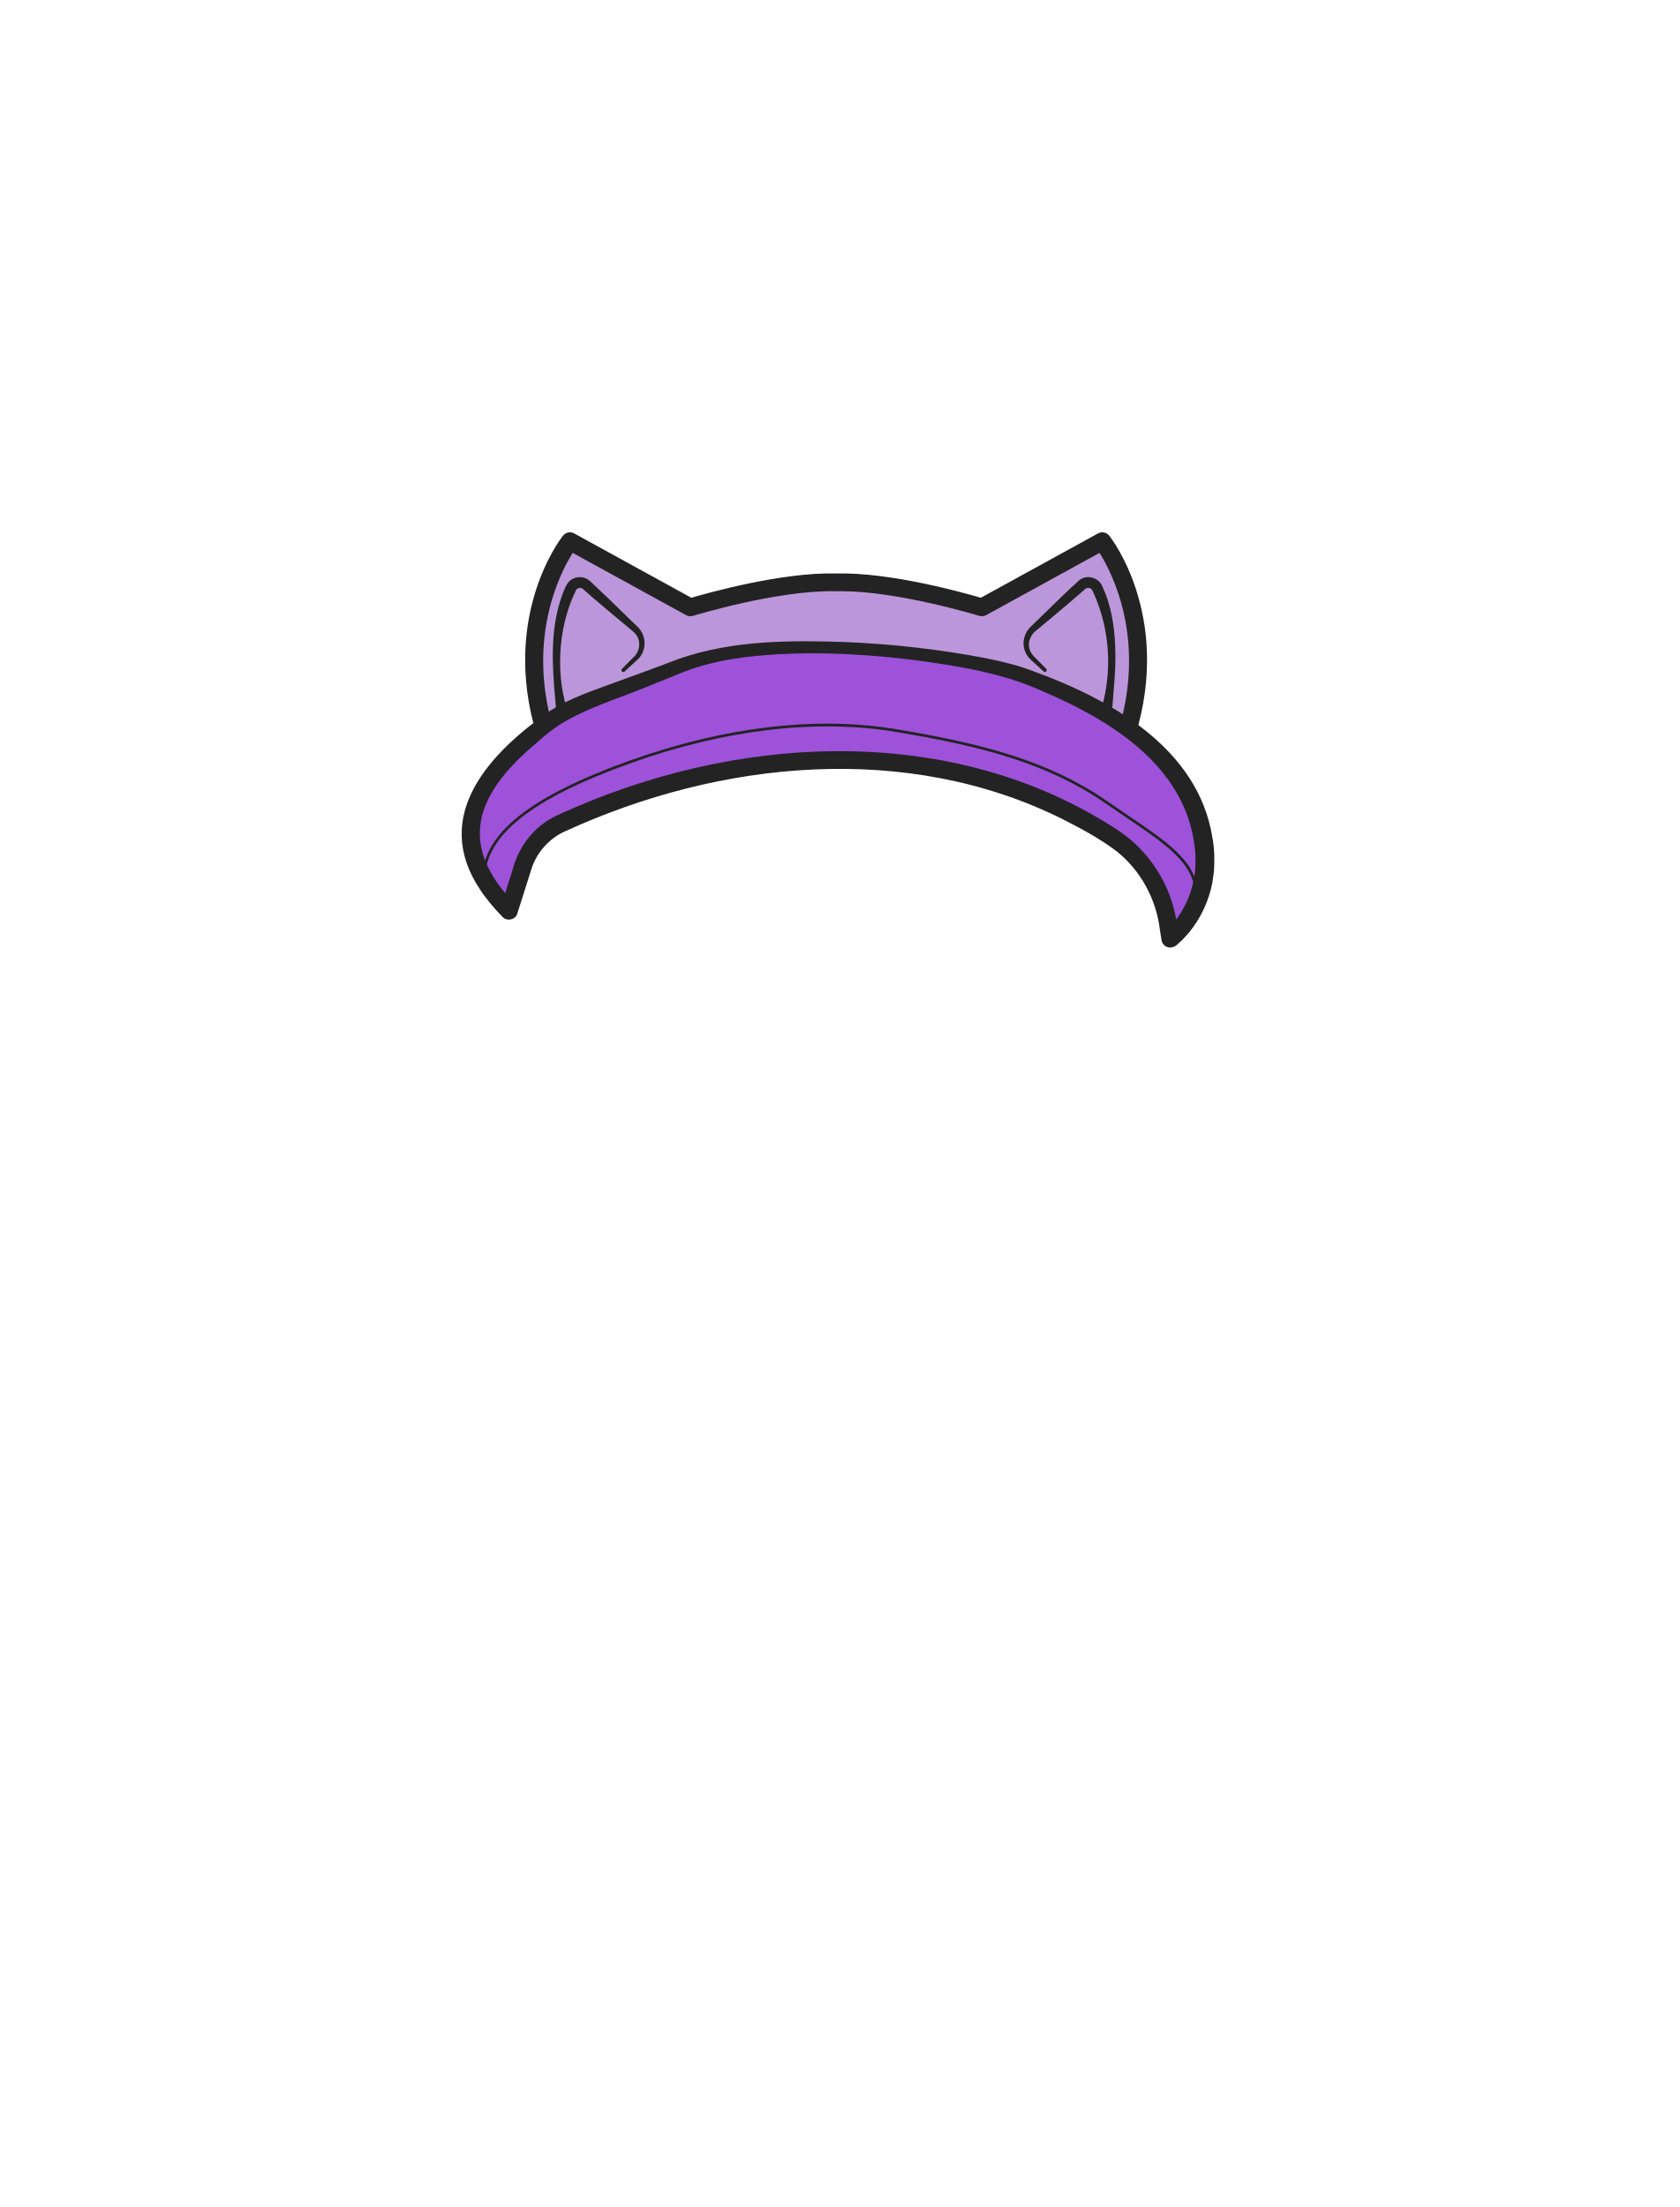
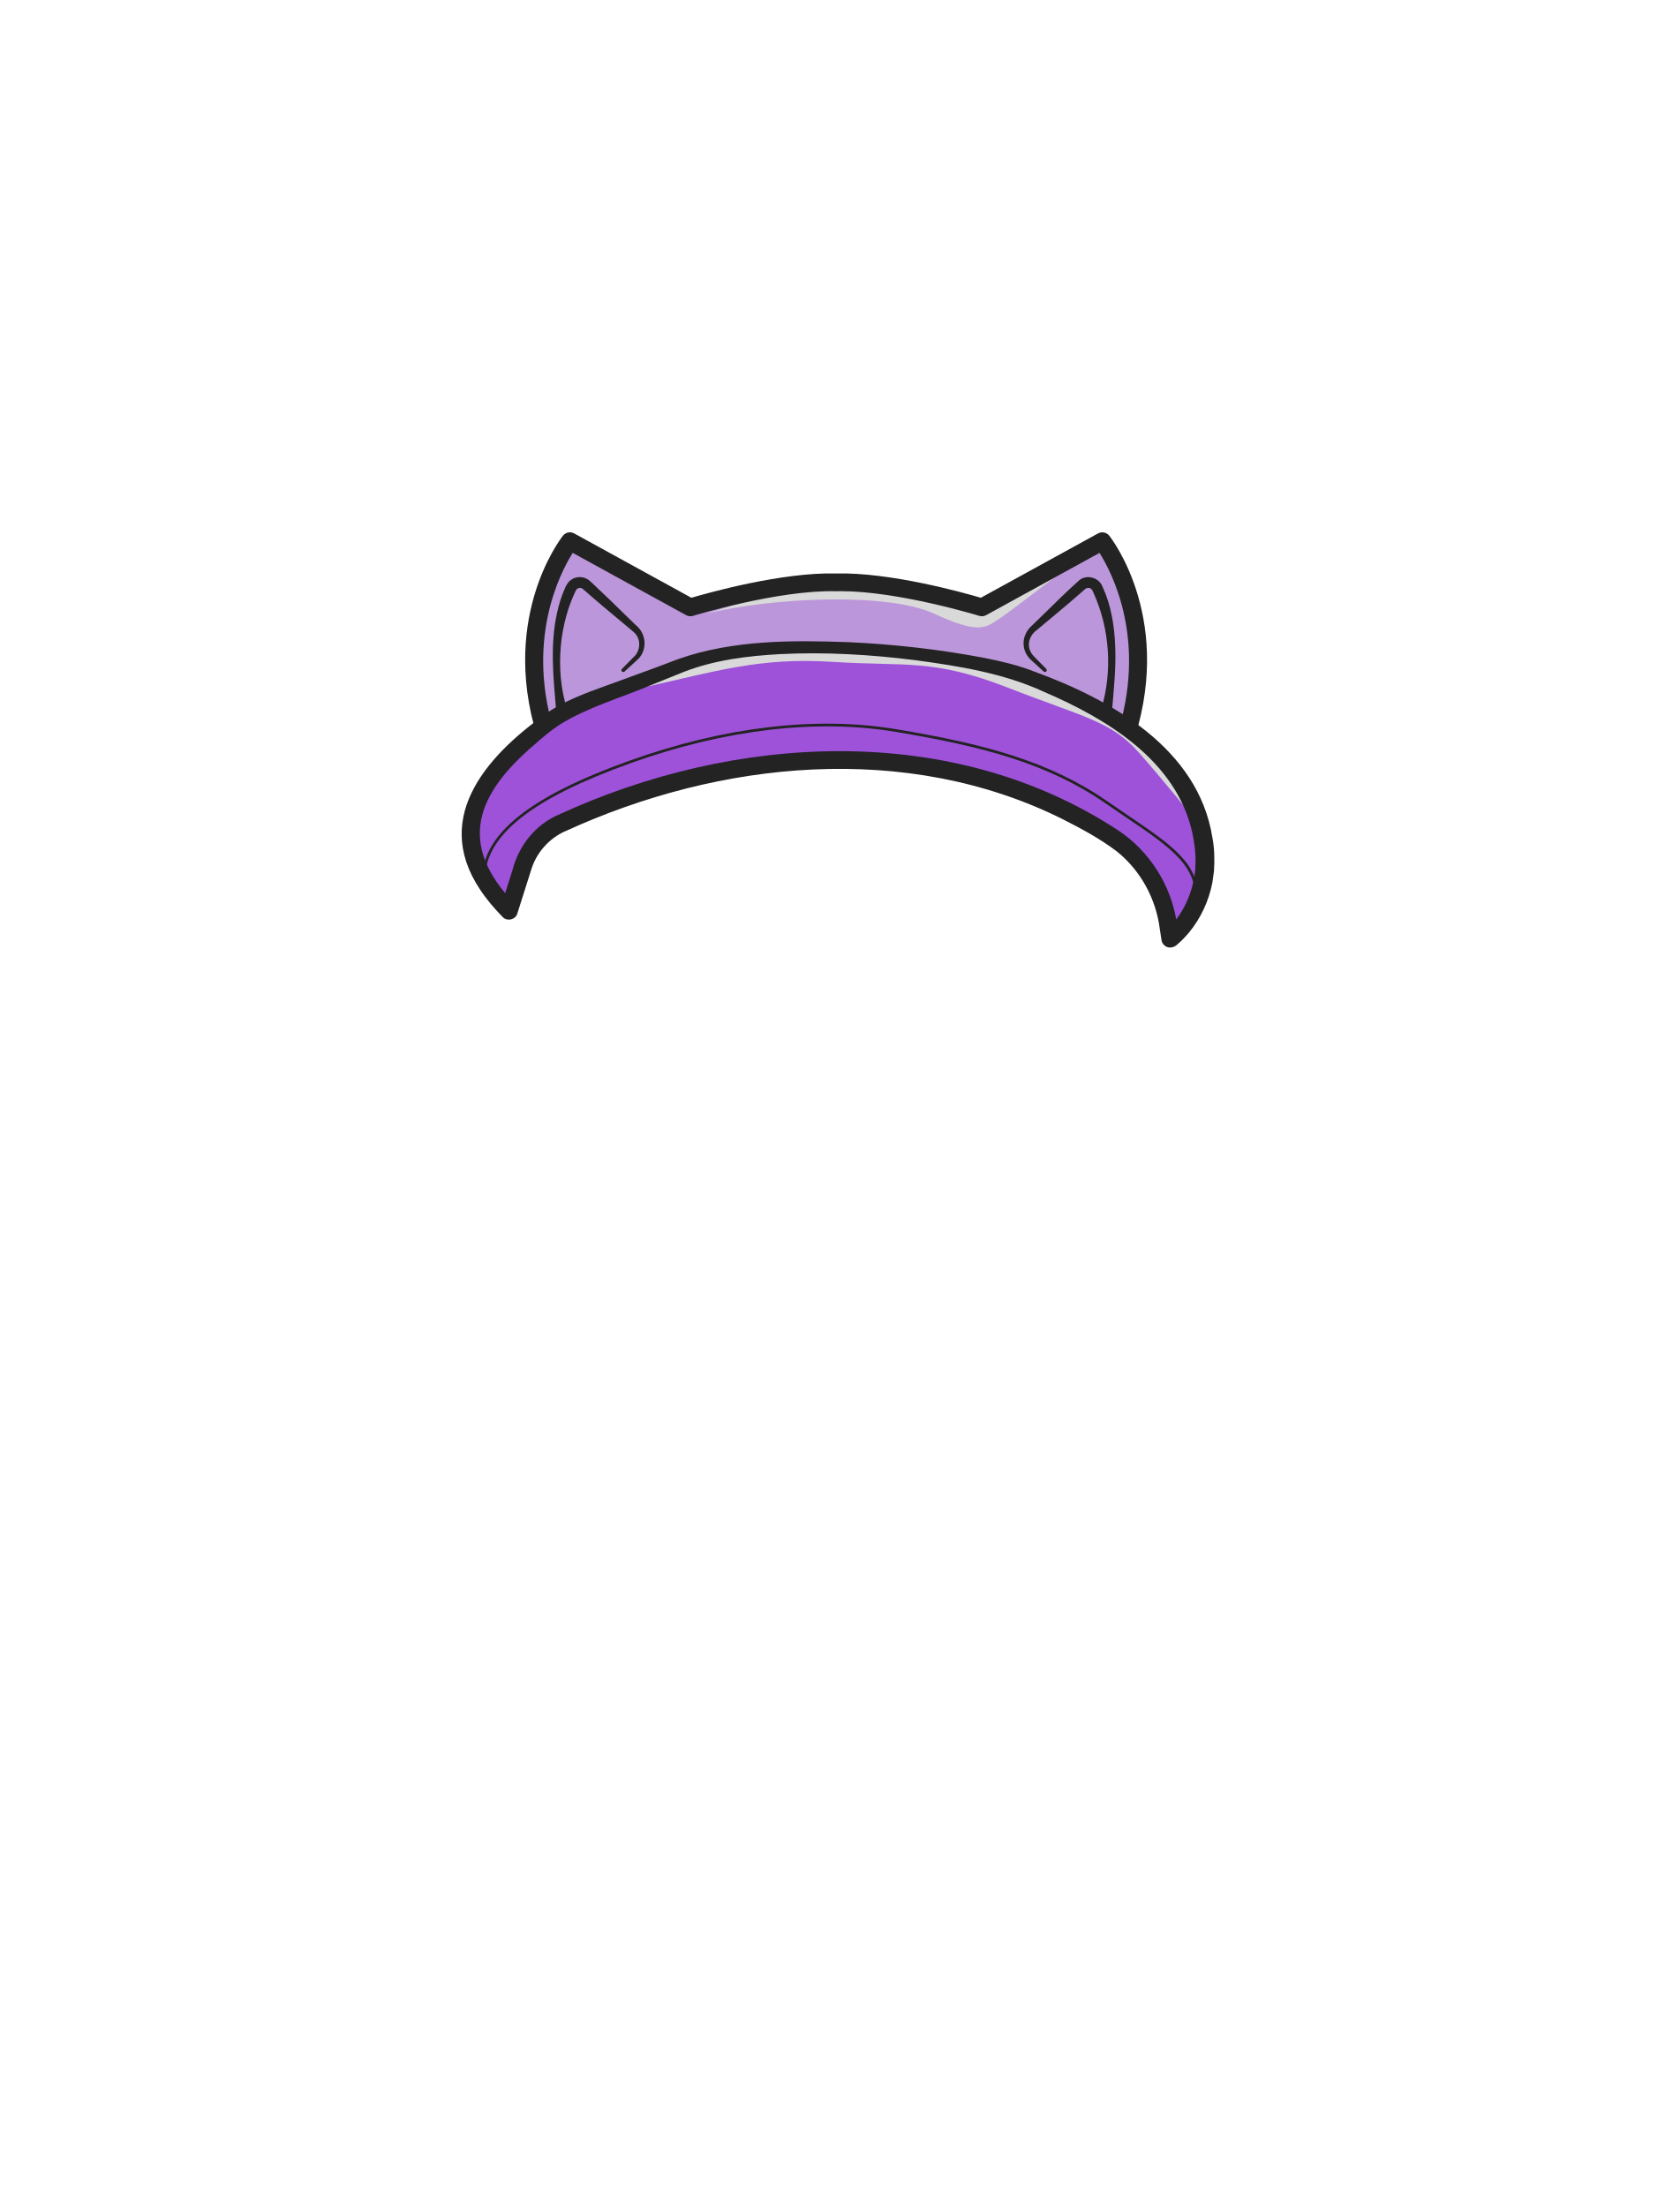
<svg xmlns="http://www.w3.org/2000/svg" width="713" height="937" viewBox="0 0 713 937" fill="none">
-   <path d="M468.002 229.788L416.858 257.867C416.858 257.867 380.368 246.603 354.979 247.258C329.603 246.603 293.101 257.867 293.101 257.867L241.957 229.788C241.957 229.788 214.719 264.223 233.223 316.392L354.979 301.278L476.736 316.392C495.24 264.223 468.002 229.788 468.002 229.788Z" fill="#BC96DA" />
-   <path d="M476.736 320.162C476.587 320.162 476.426 320.162 476.265 320.127L354.979 305.071L233.693 320.127C231.946 320.346 230.268 319.311 229.671 317.645C210.684 264.119 237.842 228.903 239.003 227.432C240.141 225.984 242.164 225.582 243.773 226.467L293.526 253.787C300.847 251.626 331.959 242.902 354.968 243.466C378 242.902 409.088 251.626 416.409 253.787L466.162 226.467C467.783 225.582 469.794 225.984 470.932 227.432C472.093 228.903 499.251 264.119 480.264 317.645C479.724 319.162 478.287 320.162 476.713 320.162H476.736ZM354.979 297.508C355.128 297.508 355.289 297.508 355.439 297.531L474.15 312.266C487.195 272.222 472.196 243.293 466.806 234.73L418.662 261.166C417.765 261.66 416.708 261.763 415.731 261.464C415.386 261.361 381.494 250.994 357.14 250.994C356.439 250.994 355.749 250.994 355.071 251.017C355.014 251.017 354.944 251.017 354.875 251.017C330.441 250.396 294.572 261.35 294.216 261.464C293.239 261.763 292.181 261.66 291.285 261.166L243.14 234.73C237.75 243.282 222.752 272.211 235.797 312.266L354.508 297.531C354.657 297.508 354.818 297.508 354.968 297.508H354.979Z" fill="#232323" />
-   <path d="M238.445 349.454C340.342 303.687 422.999 323.513 471.96 355.213C484.786 363.522 493.474 376.878 495.819 391.98L496.83 398.509C496.83 398.509 519.771 381.418 508.473 346.73C497.175 312.043 456.973 295.389 435.228 287.033C413.483 278.677 329.044 266.643 288.75 282.688C248.455 298.733 241.364 298.664 225.986 312.031C210.609 325.398 181.405 351.477 216.056 386.624L222.021 367.821C224.619 359.638 230.606 352.971 238.445 349.454Z" fill="#9E52DA" />
-   <path d="M236.894 346.006C311.529 311.514 404.06 306.054 474.856 352.626C487.901 361.315 497.015 375.567 499.474 391.038C499.785 392.796 500.267 396.187 500.555 397.911L494.578 395.463L495.072 395.037C502.336 388.44 506.531 378.831 507.45 369.131L507.473 368.303L507.52 366.648C507.726 362.223 507.06 357.729 506.163 353.396C499.348 323.042 470.213 305.319 443.377 293.791C426.149 285.826 407.197 282.791 388.475 280.274C369.592 277.907 350.456 276.757 331.447 277.7C317.356 278.458 303.174 280.217 290.072 285.354L276.694 290.756C263.615 296.285 249.72 300.158 237.756 307.583C233.94 310.043 230.458 312.973 226.906 316.146C202.127 337.271 193.887 358.453 218.746 383.935C218.827 383.981 212.471 385.44 212.482 385.463L215.896 374.717L217.597 369.338C220.229 359.109 227.182 350.27 236.917 345.983L236.894 346.006ZM239.985 352.891C233.204 355.913 227.849 361.878 225.619 368.958L224.768 371.648C223.585 375.303 220.849 384.073 219.654 387.773C218.953 390.497 215.195 391.359 213.356 389.268C209.862 385.705 206.563 381.854 203.748 377.579C182.761 345.983 208.322 319.191 233.894 301.549C242.364 296.25 251.731 293.193 260.925 289.802C269.039 286.849 279.981 282.895 287.888 279.838C311.058 271.666 336.228 271.781 360.248 272.643C379.591 273.516 398.796 275.7 417.84 279.309C424.977 280.723 432.298 282.424 439.148 285.136C471.834 297.066 508.634 317.812 514.691 355.419C515.622 360.154 515.691 365.051 515.392 369.878L515.254 370.843L514.714 374.717C513.22 382.417 509.853 389.75 504.865 395.83C503.359 397.6 501.784 399.313 499.992 400.83C498.291 402.635 495.417 402.933 493.831 400.807C493.441 400.29 493.199 399.704 493.119 399.095L492.406 394.532C490.832 381.67 484.258 369.556 474.121 361.453C467.007 356.063 459.031 351.776 451.066 347.741C384.97 314.835 305.668 322.777 239.997 352.914L239.985 352.891Z" fill="#232323" />
-   <path d="M236.121 301.798C234.937 287.879 233.431 273.834 236.523 260.054C237.27 256.583 238.35 253.157 239.776 249.905C240.35 248.56 241.12 247.054 242.419 246.192C244.775 244.445 248.246 244.664 250.395 246.629C250.59 246.825 251.165 247.319 251.372 247.514C256.395 252.181 261.302 256.973 266.198 261.778C266.991 262.559 269.106 264.617 269.887 265.364C274.668 269.156 275.013 276.593 270.197 280.478L265.141 285.11C264.819 285.408 264.325 285.385 264.026 285.064C263.739 284.753 263.75 284.271 264.049 283.972L268.876 279.098C272.002 276.455 272.278 271.283 269.232 268.536C267.887 267.306 265.485 265.387 264.06 264.168C258.566 259.594 253.084 255.019 247.729 250.296C246.625 249.1 244.809 249.491 244.304 251.077C242.764 254.295 241.511 257.628 240.534 261.077C238.086 269.662 237.305 278.765 238.086 287.684C238.477 292.19 239.373 296.649 240.672 300.994C241.5 304.258 236.546 305.212 236.144 301.821L236.121 301.798Z" fill="#232323" />
-   <path d="M467.59 300.925C472.348 284.891 471.176 267.019 464.28 251.79C464.131 251.526 463.775 250.641 463.637 250.468C462.982 249.33 461.338 249.319 460.499 250.273C458.568 251.974 456.637 253.663 454.672 255.33C450.351 259.008 445.903 262.72 441.536 266.352L440.225 267.456C437.295 269.444 435.87 273.329 437.513 276.627C437.973 277.593 438.559 278.306 439.352 279.087L444.179 283.96C444.892 284.673 443.823 285.788 443.087 285.098L438.03 280.466C436.111 278.857 434.732 276.421 434.582 273.881C434.237 270.674 435.881 267.41 438.341 265.364C439.111 264.628 441.237 262.548 442.03 261.778C447.42 256.548 452.718 251.204 458.338 246.216C461.579 243.733 466.682 245.296 468.073 249.1C471.693 256.859 473.095 265.536 473.44 273.995C473.888 283.34 472.854 292.512 472.107 301.821C471.716 305.2 466.694 304.269 467.59 300.948V300.925Z" fill="#232323" />
-   <path d="M507.955 383.92C507.955 383.92 507.92 383.92 507.909 383.92C507.587 383.897 507.357 383.609 507.38 383.299C508.702 367.748 497.174 359.944 478.073 347.014C475.337 345.163 472.453 343.209 469.43 341.118C444.812 324.073 417.056 316.855 380.233 310.717C346.558 305.108 307.608 309.717 267.613 324.05C225.881 339.014 206.263 354.519 205.861 372.84C205.861 373.162 205.573 373.391 205.274 373.403C204.953 373.403 204.7 373.139 204.711 372.817C205.114 353.956 224.973 338.118 267.222 322.969C307.401 308.568 346.547 303.936 380.417 309.579C417.39 315.74 445.294 323.015 470.085 340.175C473.107 342.267 475.992 344.221 478.728 346.071C498.185 359.243 509.92 367.185 508.541 383.402C508.518 383.701 508.265 383.931 507.966 383.931L507.955 383.92Z" fill="#232323" />
+   <path d="M468.003 229.789L416.859 257.868C416.859 257.868 380.369 246.604 354.981 247.259C329.604 246.604 293.102 257.868 293.102 257.868L241.958 229.789C241.958 229.789 214.72 264.224 233.224 316.393L354.981 301.279L476.738 316.393C495.241 264.224 468.003 229.789 468.003 229.789Z" fill="#BC96DA" />
+   <path d="M396.5 260.5C377 251.5 328.5 253.5 300 260.5L322.5 253.5L345 249H367L389.5 253.5L418 257.5L455 239.5C446.833 245.833 429.3 259.3 424.5 262.5C418.5 266.5 416 269.5 396.5 260.5Z" fill="#D9D9D9" />
+   <path d="M476.738 320.162C476.589 320.162 476.428 320.162 476.267 320.127L354.981 305.071L233.695 320.127C231.948 320.346 230.271 319.311 229.673 317.645C210.686 264.119 237.845 228.903 239.005 227.432C240.143 225.984 242.166 225.582 243.775 226.467L293.528 253.787C300.849 251.626 331.961 242.902 354.97 243.466C378.002 242.902 409.09 251.626 416.411 253.787L466.165 226.467C467.785 225.582 469.796 225.984 470.934 227.432C472.095 228.903 499.253 264.119 480.267 317.645C479.726 319.162 478.29 320.162 476.715 320.162H476.738ZM354.981 297.508C355.131 297.508 355.291 297.508 355.441 297.531L474.152 312.266C487.197 272.222 472.199 243.293 466.808 234.73L418.664 261.166C417.767 261.66 416.71 261.763 415.733 261.464C415.389 261.361 381.496 250.994 357.142 250.994C356.441 250.994 355.751 250.994 355.073 251.017C355.016 251.017 354.947 251.017 354.878 251.017C330.444 250.396 294.574 261.35 294.218 261.464C293.241 261.763 292.183 261.66 291.287 261.166L243.143 234.73C237.752 243.282 222.754 272.211 235.799 312.266L354.51 297.531C354.66 297.508 354.82 297.508 354.97 297.508H354.981Z" fill="#232323" />
+   <path d="M238.445 349.45C340.342 303.683 422.999 323.509 471.96 355.209C484.786 363.518 493.474 376.874 495.819 391.976L496.83 398.505C496.83 398.505 519.77 381.414 508.473 346.726C497.175 312.039 456.973 295.385 435.228 287.029C413.483 278.673 329.044 266.639 288.75 282.684C248.455 298.729 241.364 298.66 225.986 312.027C210.608 325.394 181.405 351.473 216.056 386.62L222.021 367.817C224.619 359.634 230.606 352.967 238.445 349.45Z" fill="#9E52DA" />
+   <path d="M353.5 280.999C322.5 278.999 304 284.999 272.5 291.999L288.5 280.999L309.5 274.5H349L395 277.5L433 286L465.5 300C476.333 308.167 498.3 324.6 499.5 325C500.7 325.4 507.333 343.167 510.5 352C505.5 345.667 493.1 330.3 483.5 319.5C471.5 306 460 304.5 428 291.999C396 279.499 384.5 282.999 353.5 280.999Z" fill="#D9D9D9" />
+   <path d="M236.894 346.002C311.529 311.51 404.059 306.05 474.856 352.622C487.901 361.311 497.015 375.563 499.474 391.034C499.785 392.792 500.267 396.183 500.555 397.907L494.578 395.459L495.072 395.033C502.336 388.436 506.531 378.828 507.45 369.127L507.473 368.299L507.519 366.644C507.726 362.219 507.06 357.725 506.163 353.392C499.348 323.038 470.213 305.315 443.377 293.787C426.149 285.822 407.197 282.788 388.475 280.27C369.592 277.903 350.456 276.753 331.447 277.696C317.356 278.454 303.174 280.213 290.072 285.351L276.694 290.753C263.615 296.281 249.72 300.154 237.756 307.579C233.94 310.039 230.458 312.97 226.906 316.142C202.127 337.267 193.887 358.449 218.746 383.931C218.827 383.977 212.471 385.436 212.482 385.459L215.896 374.713L217.597 369.334C220.229 359.105 227.182 350.266 236.917 345.979L236.894 346.002ZM239.985 352.887C233.204 355.909 227.849 361.875 225.619 368.955L224.768 371.644C223.585 375.299 220.849 384.069 219.654 387.77C218.953 390.493 215.195 391.355 213.356 389.264C209.862 385.701 206.563 381.85 203.748 377.575C182.761 345.979 208.322 319.188 233.894 301.545C242.364 296.246 251.731 293.189 260.925 289.799C269.039 286.845 279.981 282.891 287.888 279.834C311.058 271.662 336.228 271.777 360.248 272.639C379.591 273.512 398.796 275.696 417.839 279.305C424.977 280.719 432.298 282.42 439.148 285.132C471.834 297.062 508.634 317.808 514.691 355.415C515.622 360.151 515.691 365.047 515.392 369.874L515.254 370.84L514.714 374.713C513.22 382.414 509.852 389.746 504.864 395.826C503.359 397.596 501.784 399.309 499.991 400.826C498.291 402.631 495.417 402.929 493.831 400.803C493.441 400.286 493.199 399.7 493.119 399.091L492.406 394.528C490.832 381.666 484.258 369.552 474.121 361.449C467.007 356.059 459.031 351.772 451.066 347.738C384.97 314.832 305.668 322.774 239.997 352.91L239.985 352.887Z" fill="#232323" />
+   <path d="M236.123 301.798C234.939 287.879 233.434 273.834 236.525 260.054C237.272 256.583 238.353 253.157 239.778 249.905C240.352 248.56 241.122 247.054 242.421 246.192C244.777 244.445 248.248 244.664 250.397 246.629C250.593 246.825 251.167 247.319 251.374 247.514C256.397 252.181 261.304 256.973 266.2 261.778C266.993 262.559 269.108 264.617 269.889 265.364C274.67 269.156 275.015 276.593 270.2 280.478L265.143 285.11C264.821 285.408 264.327 285.385 264.028 285.064C263.741 284.753 263.752 284.271 264.051 283.972L268.878 279.098C272.004 276.455 272.28 271.283 269.234 268.536C267.89 267.306 265.487 265.387 264.062 264.168C258.569 259.594 253.087 255.019 247.731 250.296C246.628 249.1 244.812 249.491 244.306 251.077C242.766 254.295 241.513 257.628 240.536 261.077C238.088 269.662 237.307 278.765 238.088 287.684C238.479 292.19 239.376 296.649 240.674 300.994C241.502 304.258 236.548 305.212 236.146 301.821L236.123 301.798Z" fill="#232323" />
+   <path d="M467.593 300.926C472.351 284.892 471.179 267.02 464.283 251.791C464.133 251.527 463.777 250.642 463.639 250.469C462.984 249.331 461.34 249.32 460.501 250.274C458.571 251.975 456.64 253.664 454.674 255.331C450.353 259.009 445.905 262.721 441.538 266.353L440.228 267.457C437.297 269.445 435.872 273.33 437.515 276.628C437.975 277.594 438.561 278.306 439.354 279.088L444.181 283.961C444.894 284.674 443.825 285.789 443.089 285.099L438.033 280.467C436.113 278.858 434.734 276.422 434.585 273.881C434.24 270.675 435.883 267.411 438.343 265.365C439.113 264.629 441.239 262.549 442.032 261.779C447.422 256.549 452.721 251.205 458.341 246.217C461.582 243.734 466.685 245.297 468.075 249.101C471.696 256.86 473.098 265.537 473.443 273.996C473.891 283.341 472.856 292.513 472.109 301.822C471.719 305.201 466.696 304.27 467.593 300.949V300.926Z" fill="#232323" />
+   <path d="M507.955 383.918C507.955 383.918 507.92 383.918 507.909 383.918C507.587 383.895 507.357 383.607 507.38 383.297C508.702 367.746 497.174 359.942 478.073 347.012C475.337 345.161 472.453 343.207 469.43 341.116C444.812 324.071 417.056 316.853 380.233 310.715C346.558 305.106 307.608 309.715 267.613 324.048C225.881 339.012 206.263 354.517 205.861 372.838C205.861 373.16 205.573 373.389 205.274 373.401C204.953 373.401 204.7 373.137 204.711 372.815C205.114 353.954 224.973 338.116 267.222 322.967C307.401 308.566 346.547 303.934 380.417 309.577C417.39 315.738 445.294 323.013 470.085 340.173C473.107 342.265 475.992 344.219 478.728 346.069C498.185 359.241 509.92 367.183 508.541 383.4C508.518 383.699 508.265 383.929 507.966 383.929L507.955 383.918Z" fill="#232323" />
</svg>
